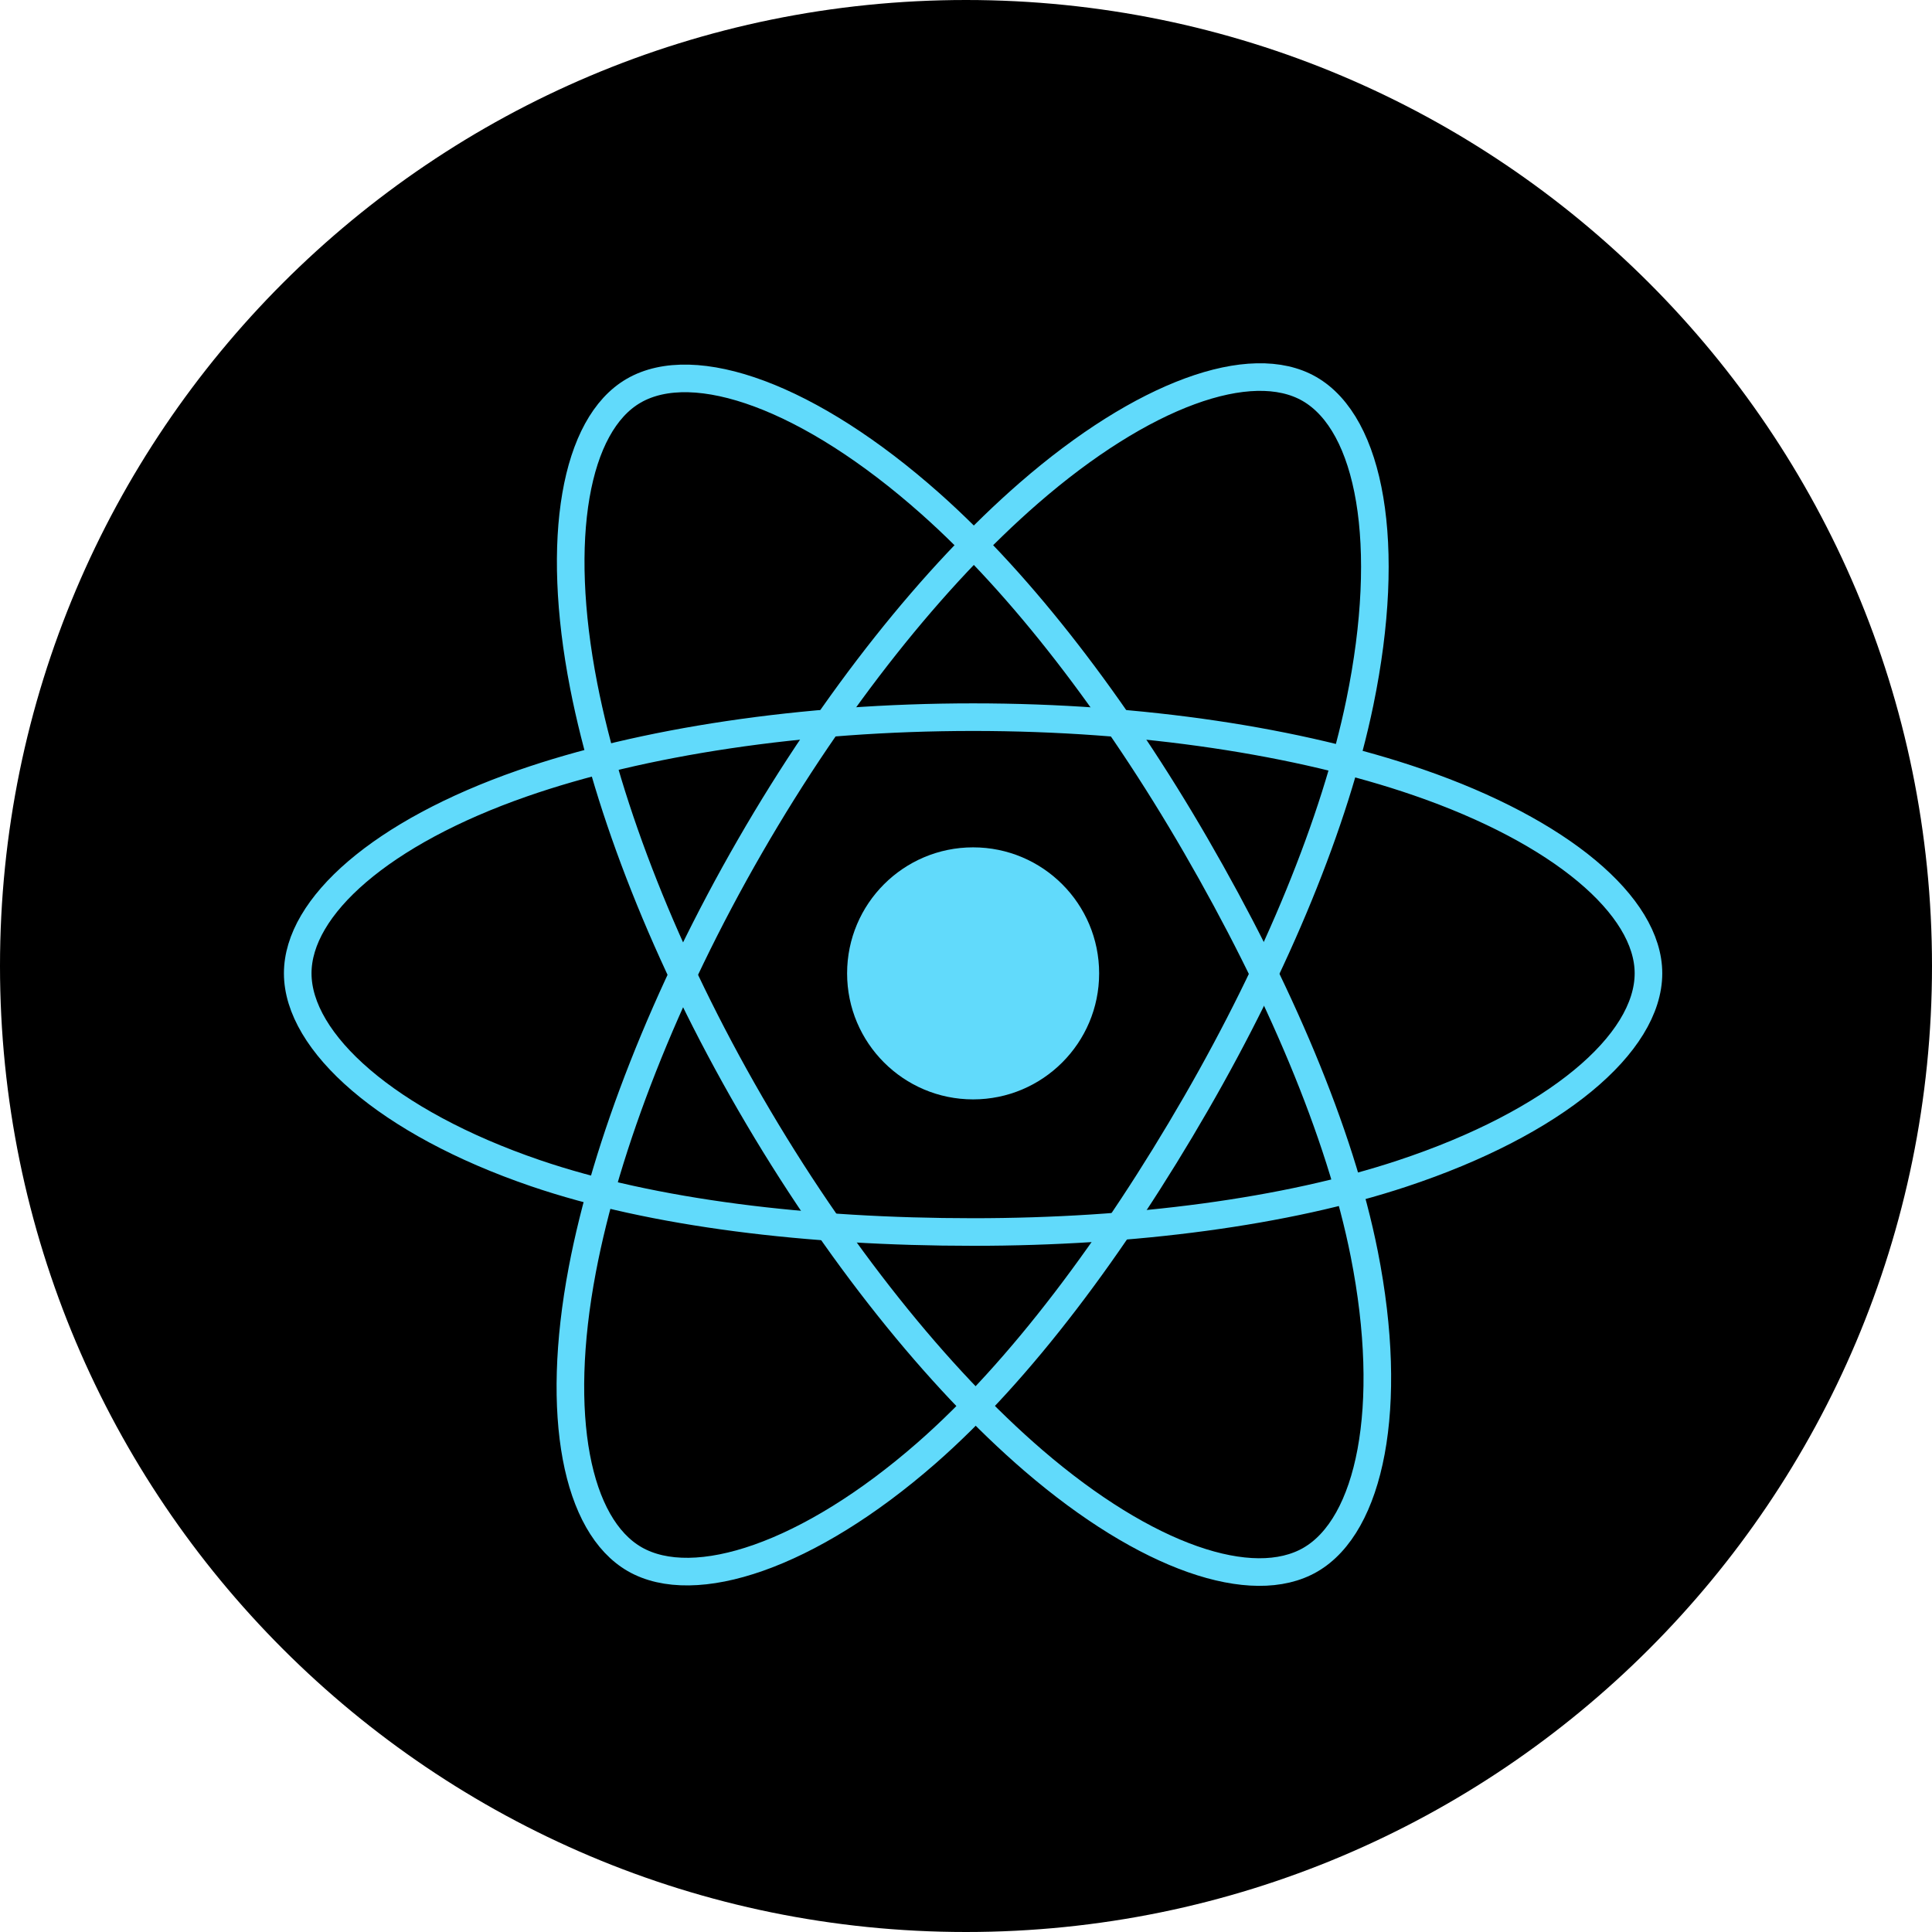
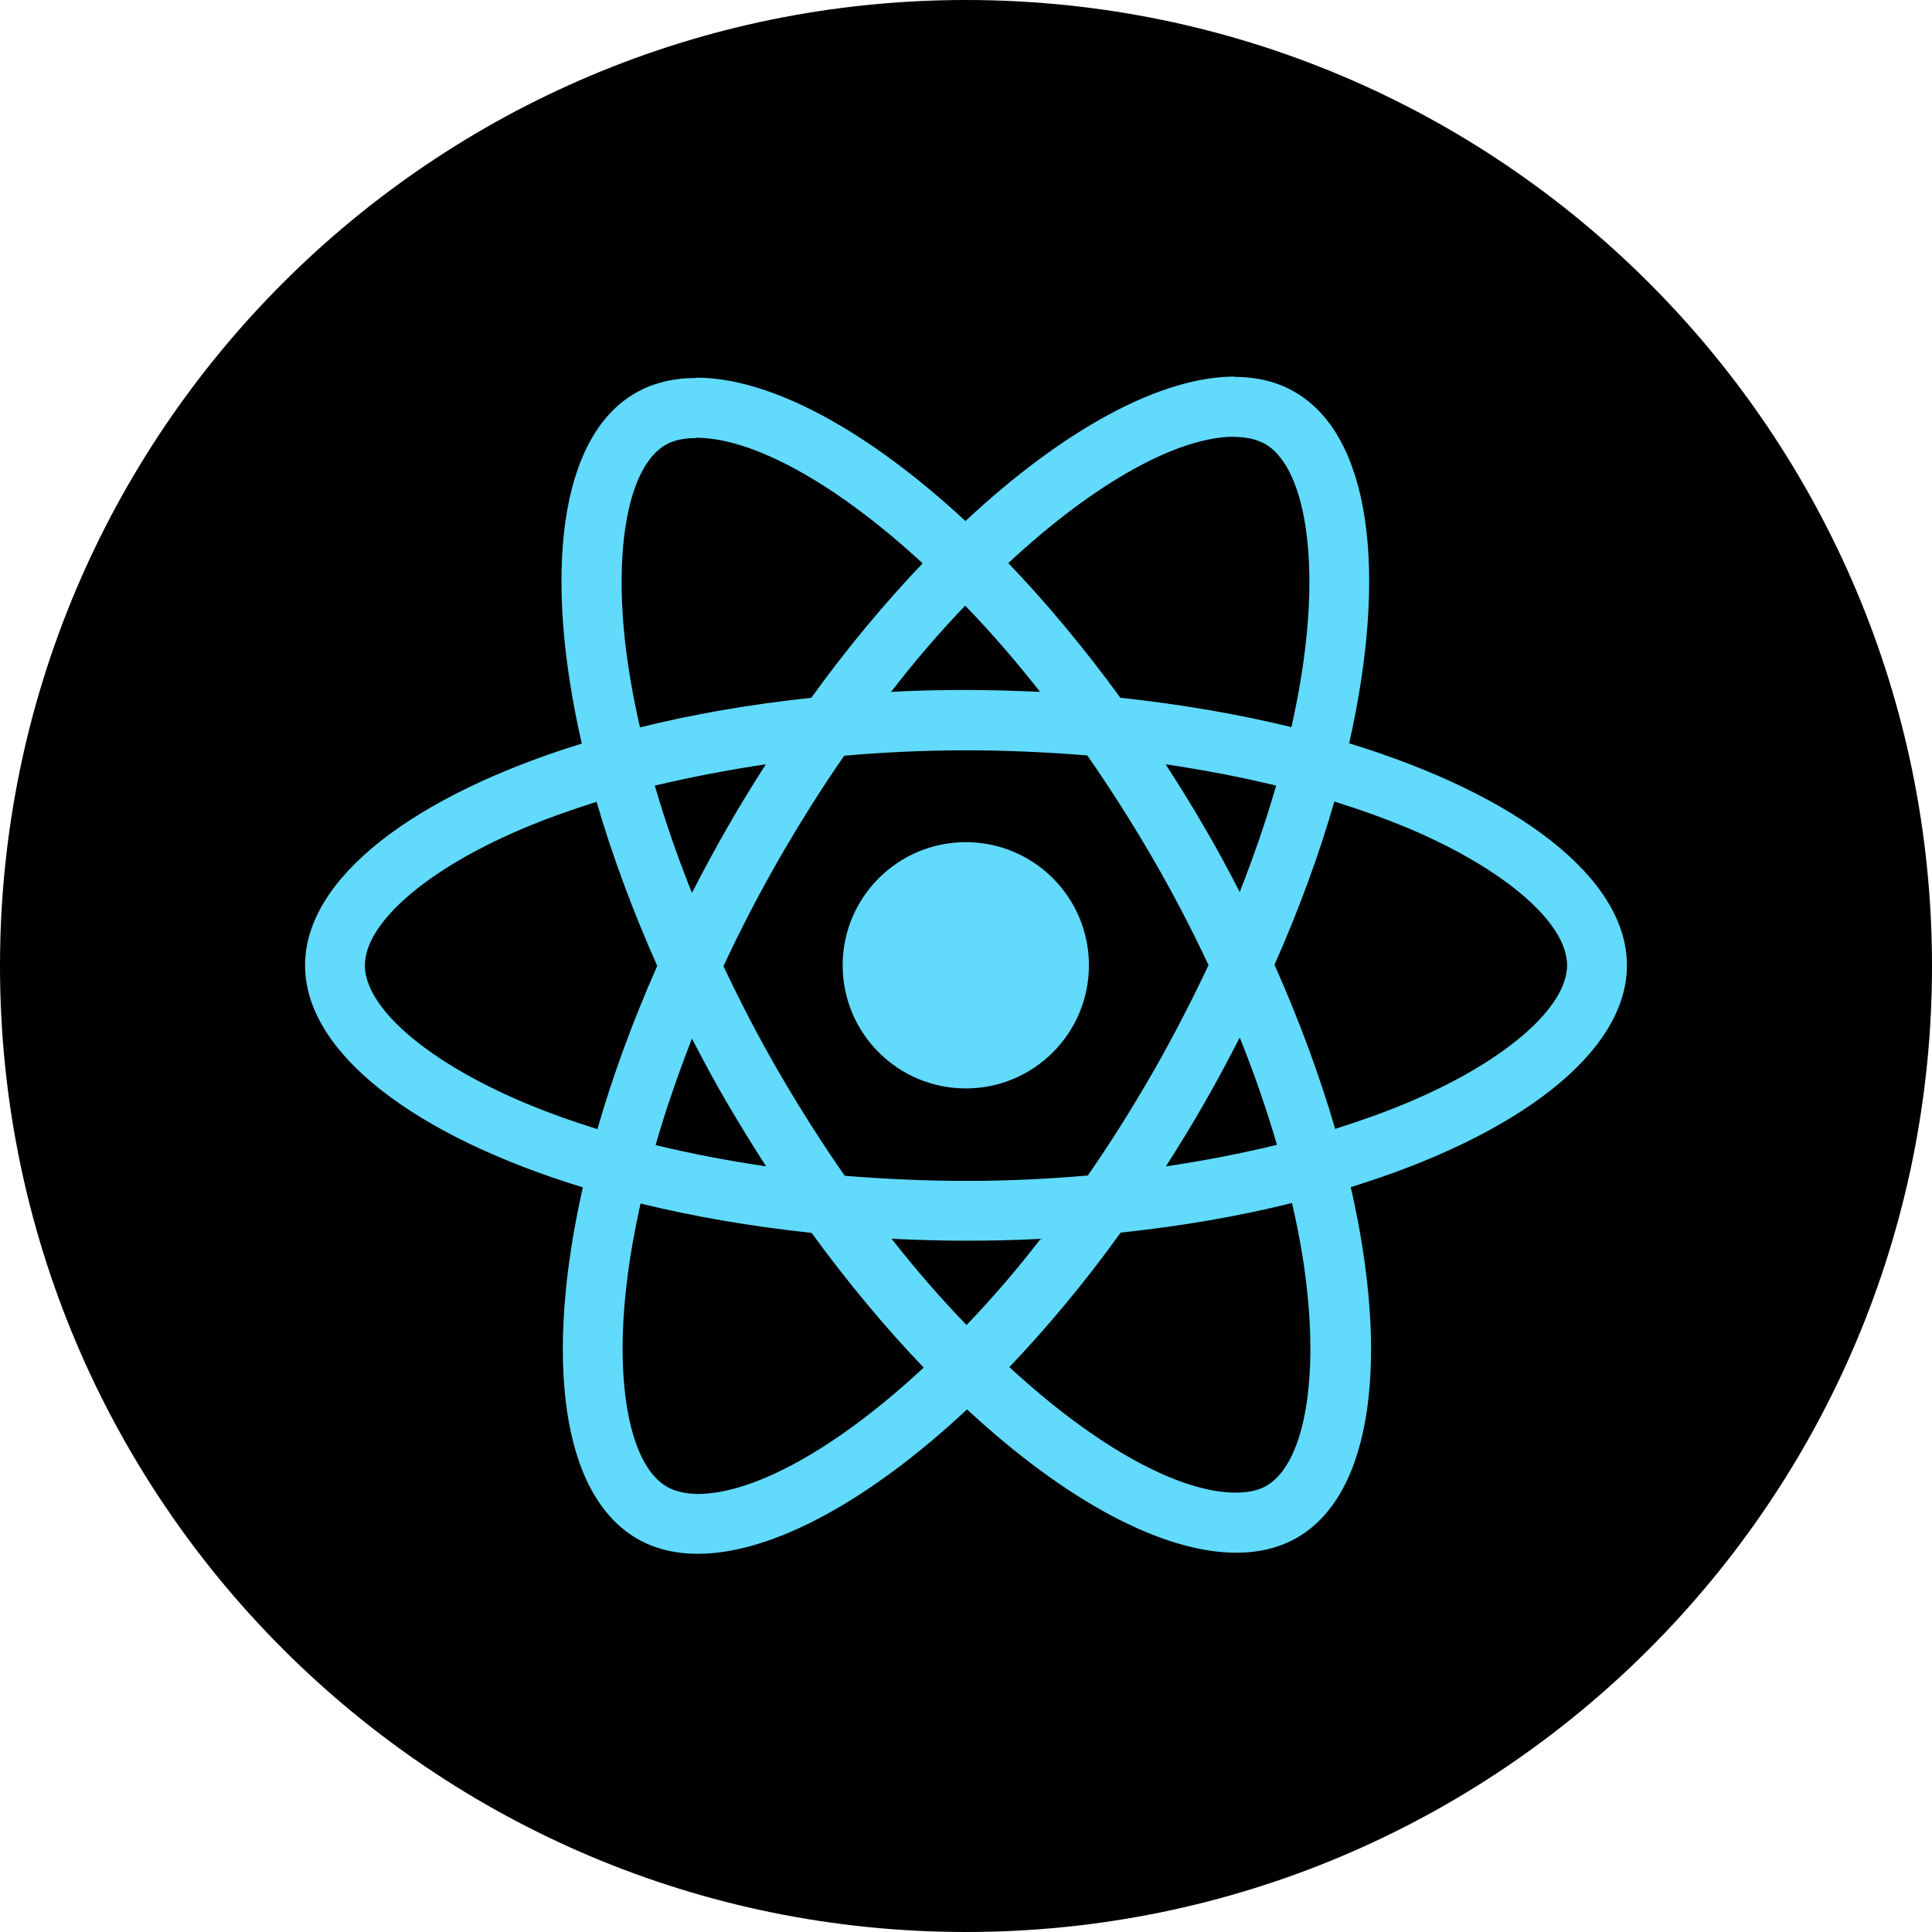
- <svg xmlns="http://www.w3.org/2000/svg" width="70" height="70" viewBox="0 0 70 70" fill="none">
-   <rect width="70" height="70" rx="35" fill="black" />
-   <path d="M35.258 39.833C37.78 39.833 39.824 37.788 39.824 35.267C39.824 32.745 37.78 30.701 35.258 30.701C32.737 30.701 30.692 32.745 30.692 35.267C30.692 37.788 32.737 39.833 35.258 39.833Z" fill="#61DAFB" />
-   <path d="M35.258 25.984C41.387 25.984 47.082 26.864 51.374 28.341C56.547 30.122 59.727 32.821 59.727 35.265C59.727 37.812 56.357 40.681 50.802 42.52C46.603 43.911 41.076 44.638 35.258 44.638C29.292 44.638 23.644 43.956 19.397 42.505C14.024 40.669 10.787 37.764 10.787 35.265C10.787 32.84 13.825 30.162 18.924 28.385C23.234 26.883 29.069 25.984 35.258 25.984Z" stroke="#61DAFB" strokeWidth="2.184" stroke-miterlimit="10" />
-   <path d="M27.178 30.653C30.24 25.343 33.848 20.849 37.273 17.869C41.4 14.278 45.327 12.872 47.444 14.093C49.65 15.365 50.451 19.718 49.27 25.45C48.377 29.784 46.246 34.933 43.338 39.974C40.358 45.142 36.945 49.695 33.567 52.649C29.292 56.386 25.158 57.738 22.994 56.491C20.894 55.279 20.091 51.311 21.098 46.004C21.949 41.517 24.085 36.014 27.178 30.653Z" stroke="#61DAFB" strokeWidth="2.184" stroke-miterlimit="10" />
-   <path d="M27.184 39.985C24.114 34.68 22.022 29.311 21.15 24.856C20.1 19.487 20.843 15.381 22.958 14.158C25.162 12.881 29.333 14.361 33.709 18.247C37.018 21.185 40.414 25.602 43.329 30.639C46.318 35.803 48.559 41.032 49.43 45.434C50.533 51.004 49.639 55.261 47.477 56.512C45.378 57.727 41.54 56.441 37.445 52.918C33.986 49.941 30.285 45.342 27.184 39.985Z" stroke="#61DAFB" strokeWidth="2.184" stroke-miterlimit="10" />
+ <svg xmlns="http://www.w3.org/2000/svg" width="38" height="38" viewBox="0 0 38 38" fill="none">
+   <circle cx="19" cy="19" r="19" fill="black" />
+   <path d="M32 18.987C32 17.265 29.843 15.632 26.536 14.62C27.299 11.249 26.96 8.568 25.465 7.709C25.121 7.508 24.718 7.413 24.279 7.413V8.594C24.522 8.594 24.718 8.642 24.883 8.732C25.603 9.146 25.916 10.72 25.672 12.744C25.614 13.242 25.519 13.767 25.402 14.302C24.363 14.048 23.229 13.852 22.037 13.724C21.321 12.744 20.579 11.854 19.832 11.075C21.56 9.469 23.181 8.589 24.284 8.589V7.407C22.826 7.407 20.919 8.446 18.989 10.248C17.06 8.457 15.152 7.428 13.695 7.428V8.61C14.792 8.61 16.419 9.485 18.147 11.08C17.405 11.859 16.663 12.744 15.958 13.724C14.76 13.852 13.626 14.048 12.588 14.307C12.466 13.777 12.375 13.263 12.312 12.771C12.063 10.746 12.37 9.172 13.086 8.753C13.245 8.658 13.451 8.616 13.695 8.616V7.434C13.25 7.434 12.847 7.529 12.497 7.731C11.008 8.589 10.674 11.265 11.443 14.625C8.146 15.643 6 17.27 6 18.987C6 20.709 8.157 22.342 11.464 23.354C10.701 26.724 11.04 29.406 12.534 30.265C12.879 30.466 13.282 30.561 13.727 30.561C15.184 30.561 17.092 29.523 19.021 27.721C20.95 29.512 22.858 30.54 24.316 30.54C24.761 30.54 25.163 30.445 25.513 30.243C27.002 29.385 27.336 26.709 26.568 23.349C29.854 22.336 32 20.704 32 18.987ZM25.1 15.452C24.904 16.136 24.66 16.841 24.384 17.545C24.167 17.122 23.939 16.698 23.69 16.273C23.446 15.85 23.187 15.436 22.927 15.033C23.68 15.145 24.406 15.283 25.1 15.452ZM22.673 21.096C22.259 21.812 21.835 22.49 21.395 23.121C20.606 23.189 19.806 23.227 19 23.227C18.2 23.227 17.399 23.189 16.615 23.126C16.175 22.495 15.746 21.822 15.333 21.112C14.93 20.418 14.564 19.713 14.23 19.003C14.559 18.293 14.93 17.582 15.327 16.888C15.741 16.173 16.165 15.495 16.605 14.864C17.394 14.795 18.194 14.758 19 14.758C19.8 14.758 20.601 14.795 21.385 14.858C21.825 15.489 22.254 16.162 22.667 16.872C23.07 17.567 23.436 18.271 23.77 18.982C23.436 19.692 23.07 20.402 22.673 21.096ZM24.384 20.407C24.663 21.098 24.907 21.802 25.116 22.517C24.422 22.686 23.69 22.829 22.932 22.941C23.192 22.532 23.452 22.114 23.695 21.684C23.939 21.261 24.167 20.831 24.384 20.407ZM19.011 26.062C18.518 25.553 18.025 24.986 17.537 24.366C18.014 24.387 18.502 24.403 18.995 24.403C19.493 24.403 19.986 24.393 20.468 24.366C20.013 24.957 19.527 25.523 19.011 26.062ZM15.068 22.941C14.315 22.829 13.589 22.691 12.895 22.522C13.091 21.838 13.335 21.133 13.61 20.428C13.828 20.852 14.056 21.276 14.305 21.7C14.554 22.124 14.808 22.538 15.068 22.941ZM18.984 11.912C19.477 12.421 19.97 12.988 20.457 13.608C19.98 13.587 19.493 13.571 19 13.571C18.502 13.571 18.009 13.581 17.527 13.608C17.982 13.017 18.468 12.451 18.984 11.912ZM15.062 15.033C14.803 15.441 14.543 15.86 14.299 16.289C14.056 16.713 13.828 17.137 13.61 17.561C13.332 16.871 13.088 16.167 12.879 15.452C13.573 15.288 14.305 15.145 15.062 15.033ZM10.266 21.669C8.39 20.868 7.177 19.819 7.177 18.987C7.177 18.155 8.39 17.1 10.266 16.305C10.722 16.109 11.22 15.934 11.734 15.77C12.036 16.809 12.434 17.89 12.927 18.998C12.439 20.1 12.047 21.176 11.75 22.209C11.226 22.045 10.727 21.865 10.266 21.669ZM13.117 29.242C12.397 28.828 12.084 27.254 12.328 25.23C12.386 24.732 12.481 24.207 12.598 23.672C13.637 23.926 14.771 24.122 15.963 24.25C16.679 25.23 17.421 26.12 18.168 26.899C16.44 28.505 14.819 29.385 13.716 29.385C13.478 29.38 13.276 29.332 13.117 29.242ZM25.688 25.203C25.937 27.228 25.63 28.802 24.914 29.221C24.755 29.316 24.549 29.358 24.305 29.358C23.208 29.358 21.581 28.484 19.853 26.889C20.595 26.11 21.337 25.225 22.042 24.244C23.24 24.117 24.374 23.921 25.413 23.661C25.535 24.197 25.63 24.711 25.688 25.203ZM27.729 21.669C27.273 21.865 26.774 22.04 26.261 22.204C25.958 21.165 25.561 20.084 25.068 18.976C25.556 17.874 25.948 16.798 26.245 15.765C26.769 15.929 27.267 16.109 27.734 16.305C29.61 17.105 30.823 18.155 30.823 18.987C30.818 19.819 29.605 20.874 27.729 21.669Z" fill="#61DAFB" />
+   <path d="M18.996 21.408C20.334 21.408 21.418 20.324 21.418 18.986C21.418 17.649 20.334 16.564 18.996 16.564C17.659 16.564 16.574 17.649 16.574 18.986C16.574 20.324 17.659 21.408 18.996 21.408Z" fill="#61DAFB" />
</svg>
